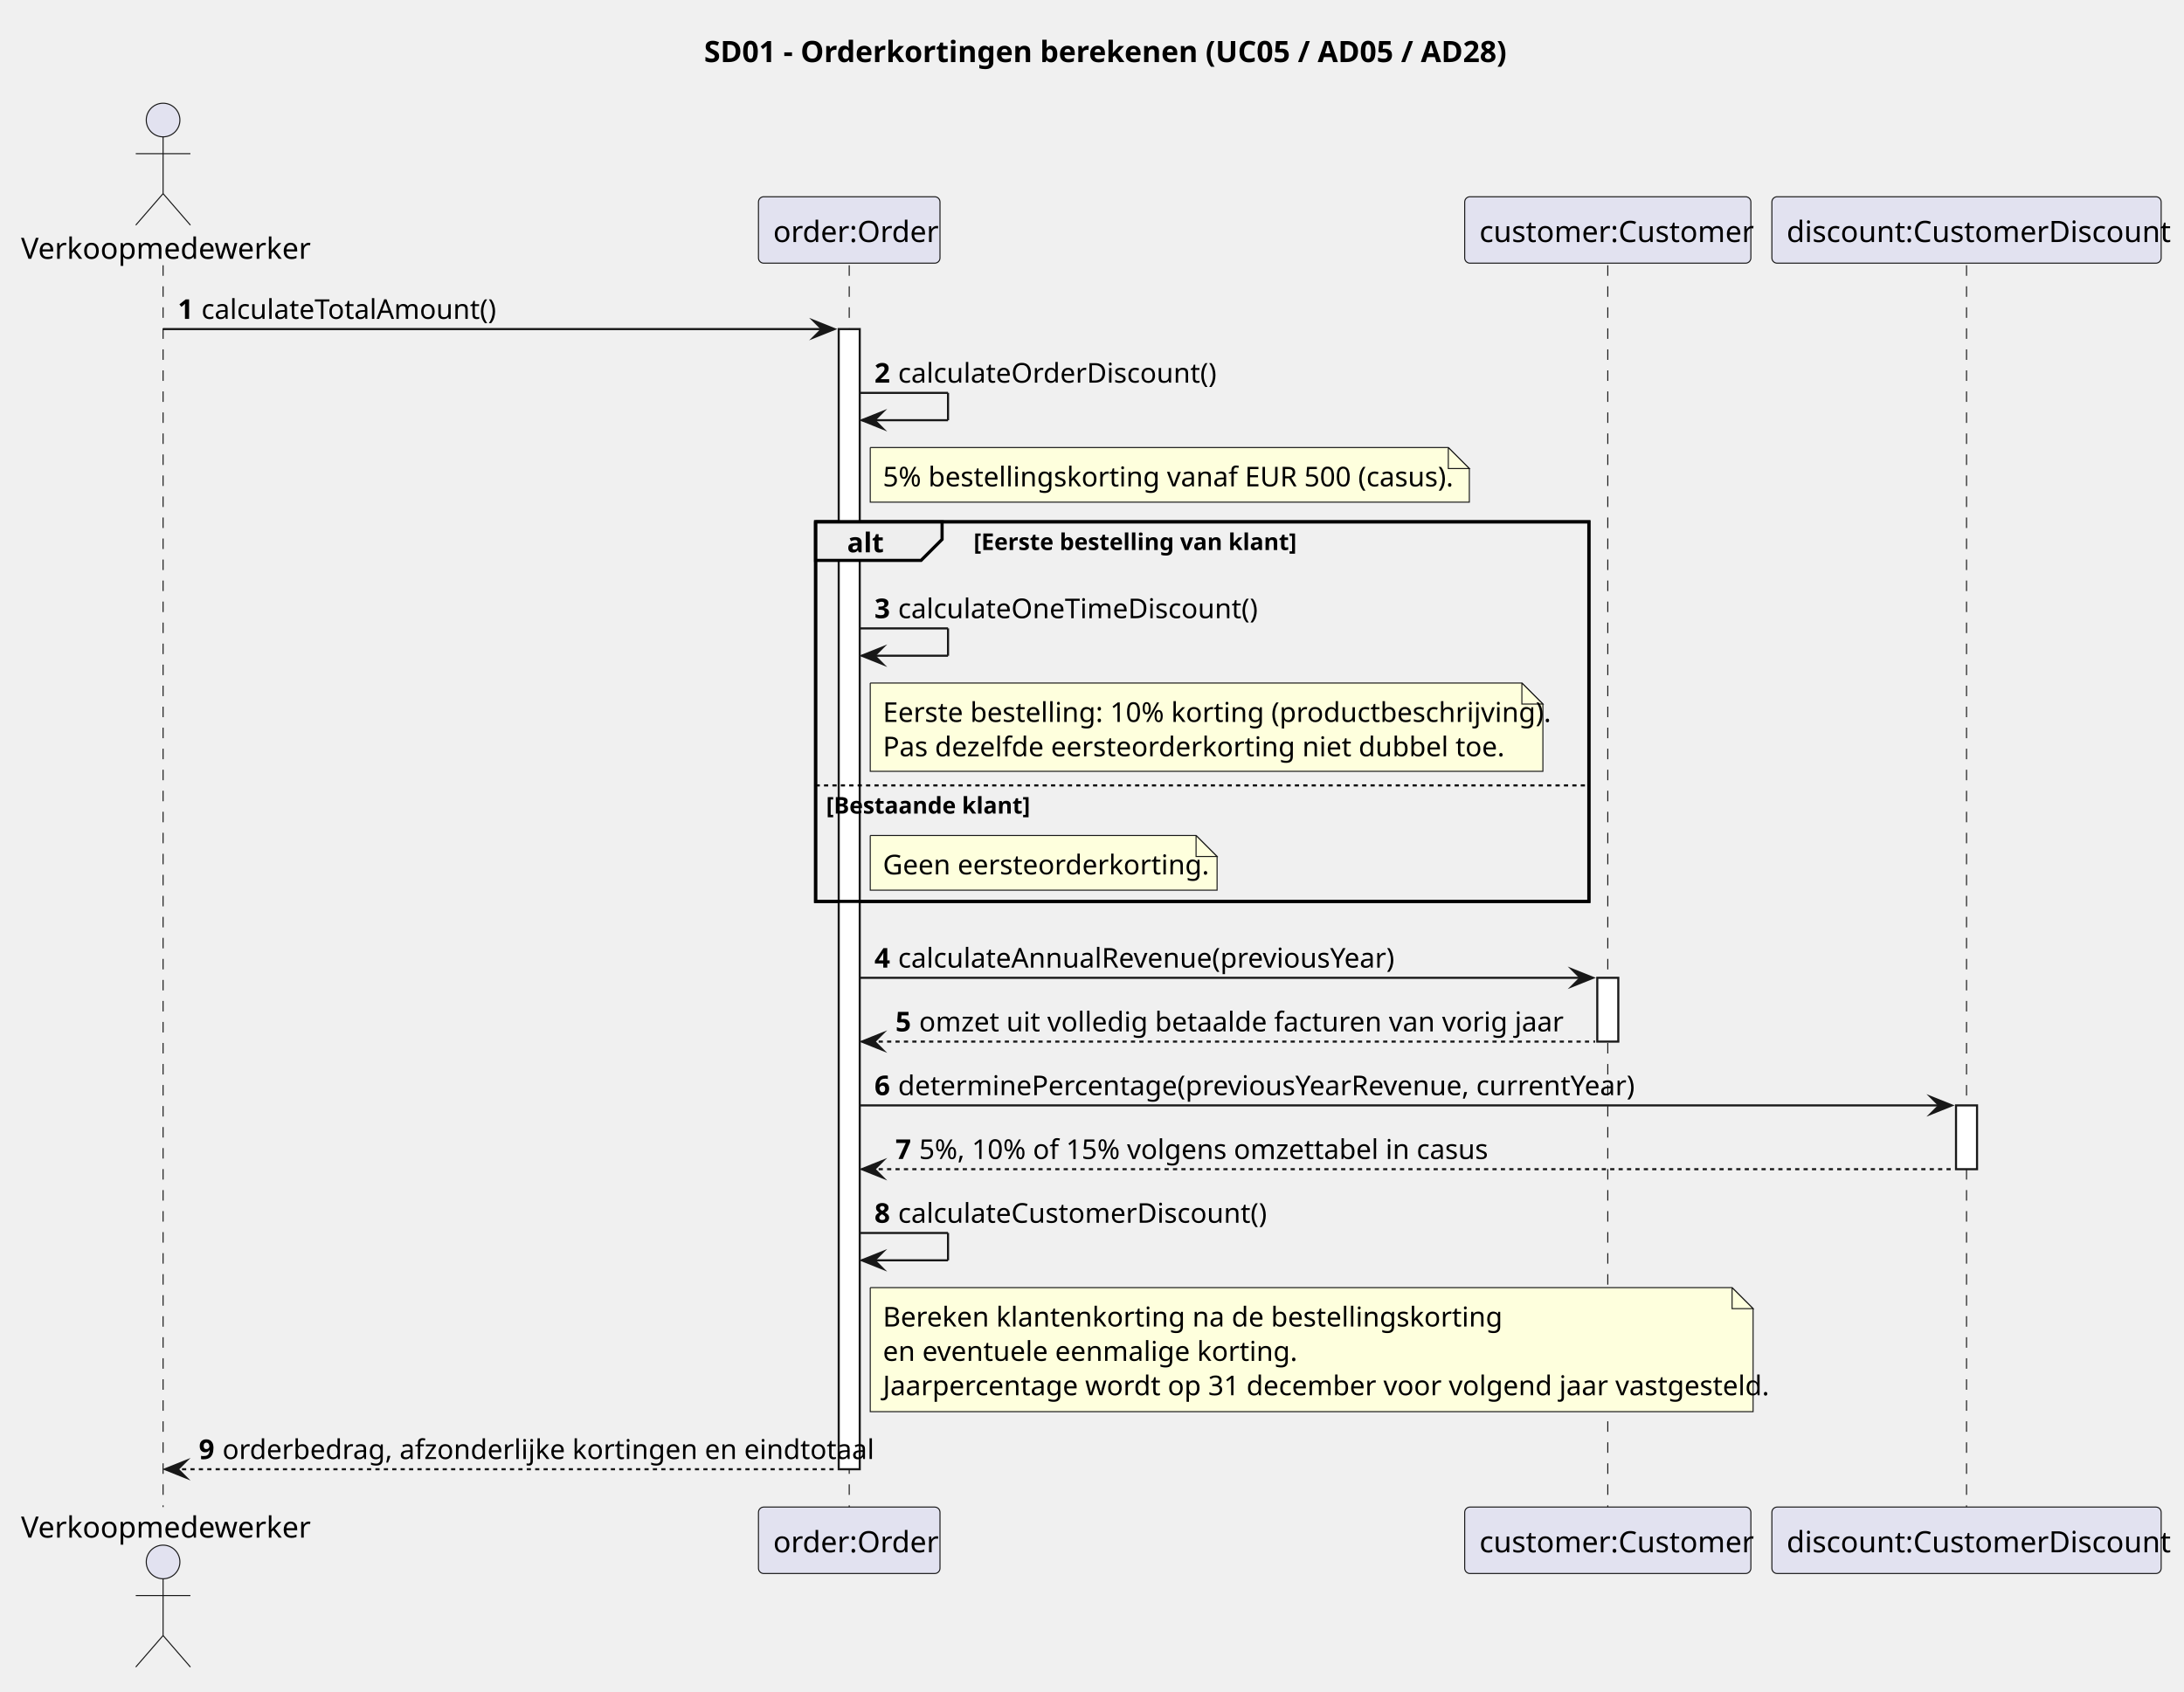
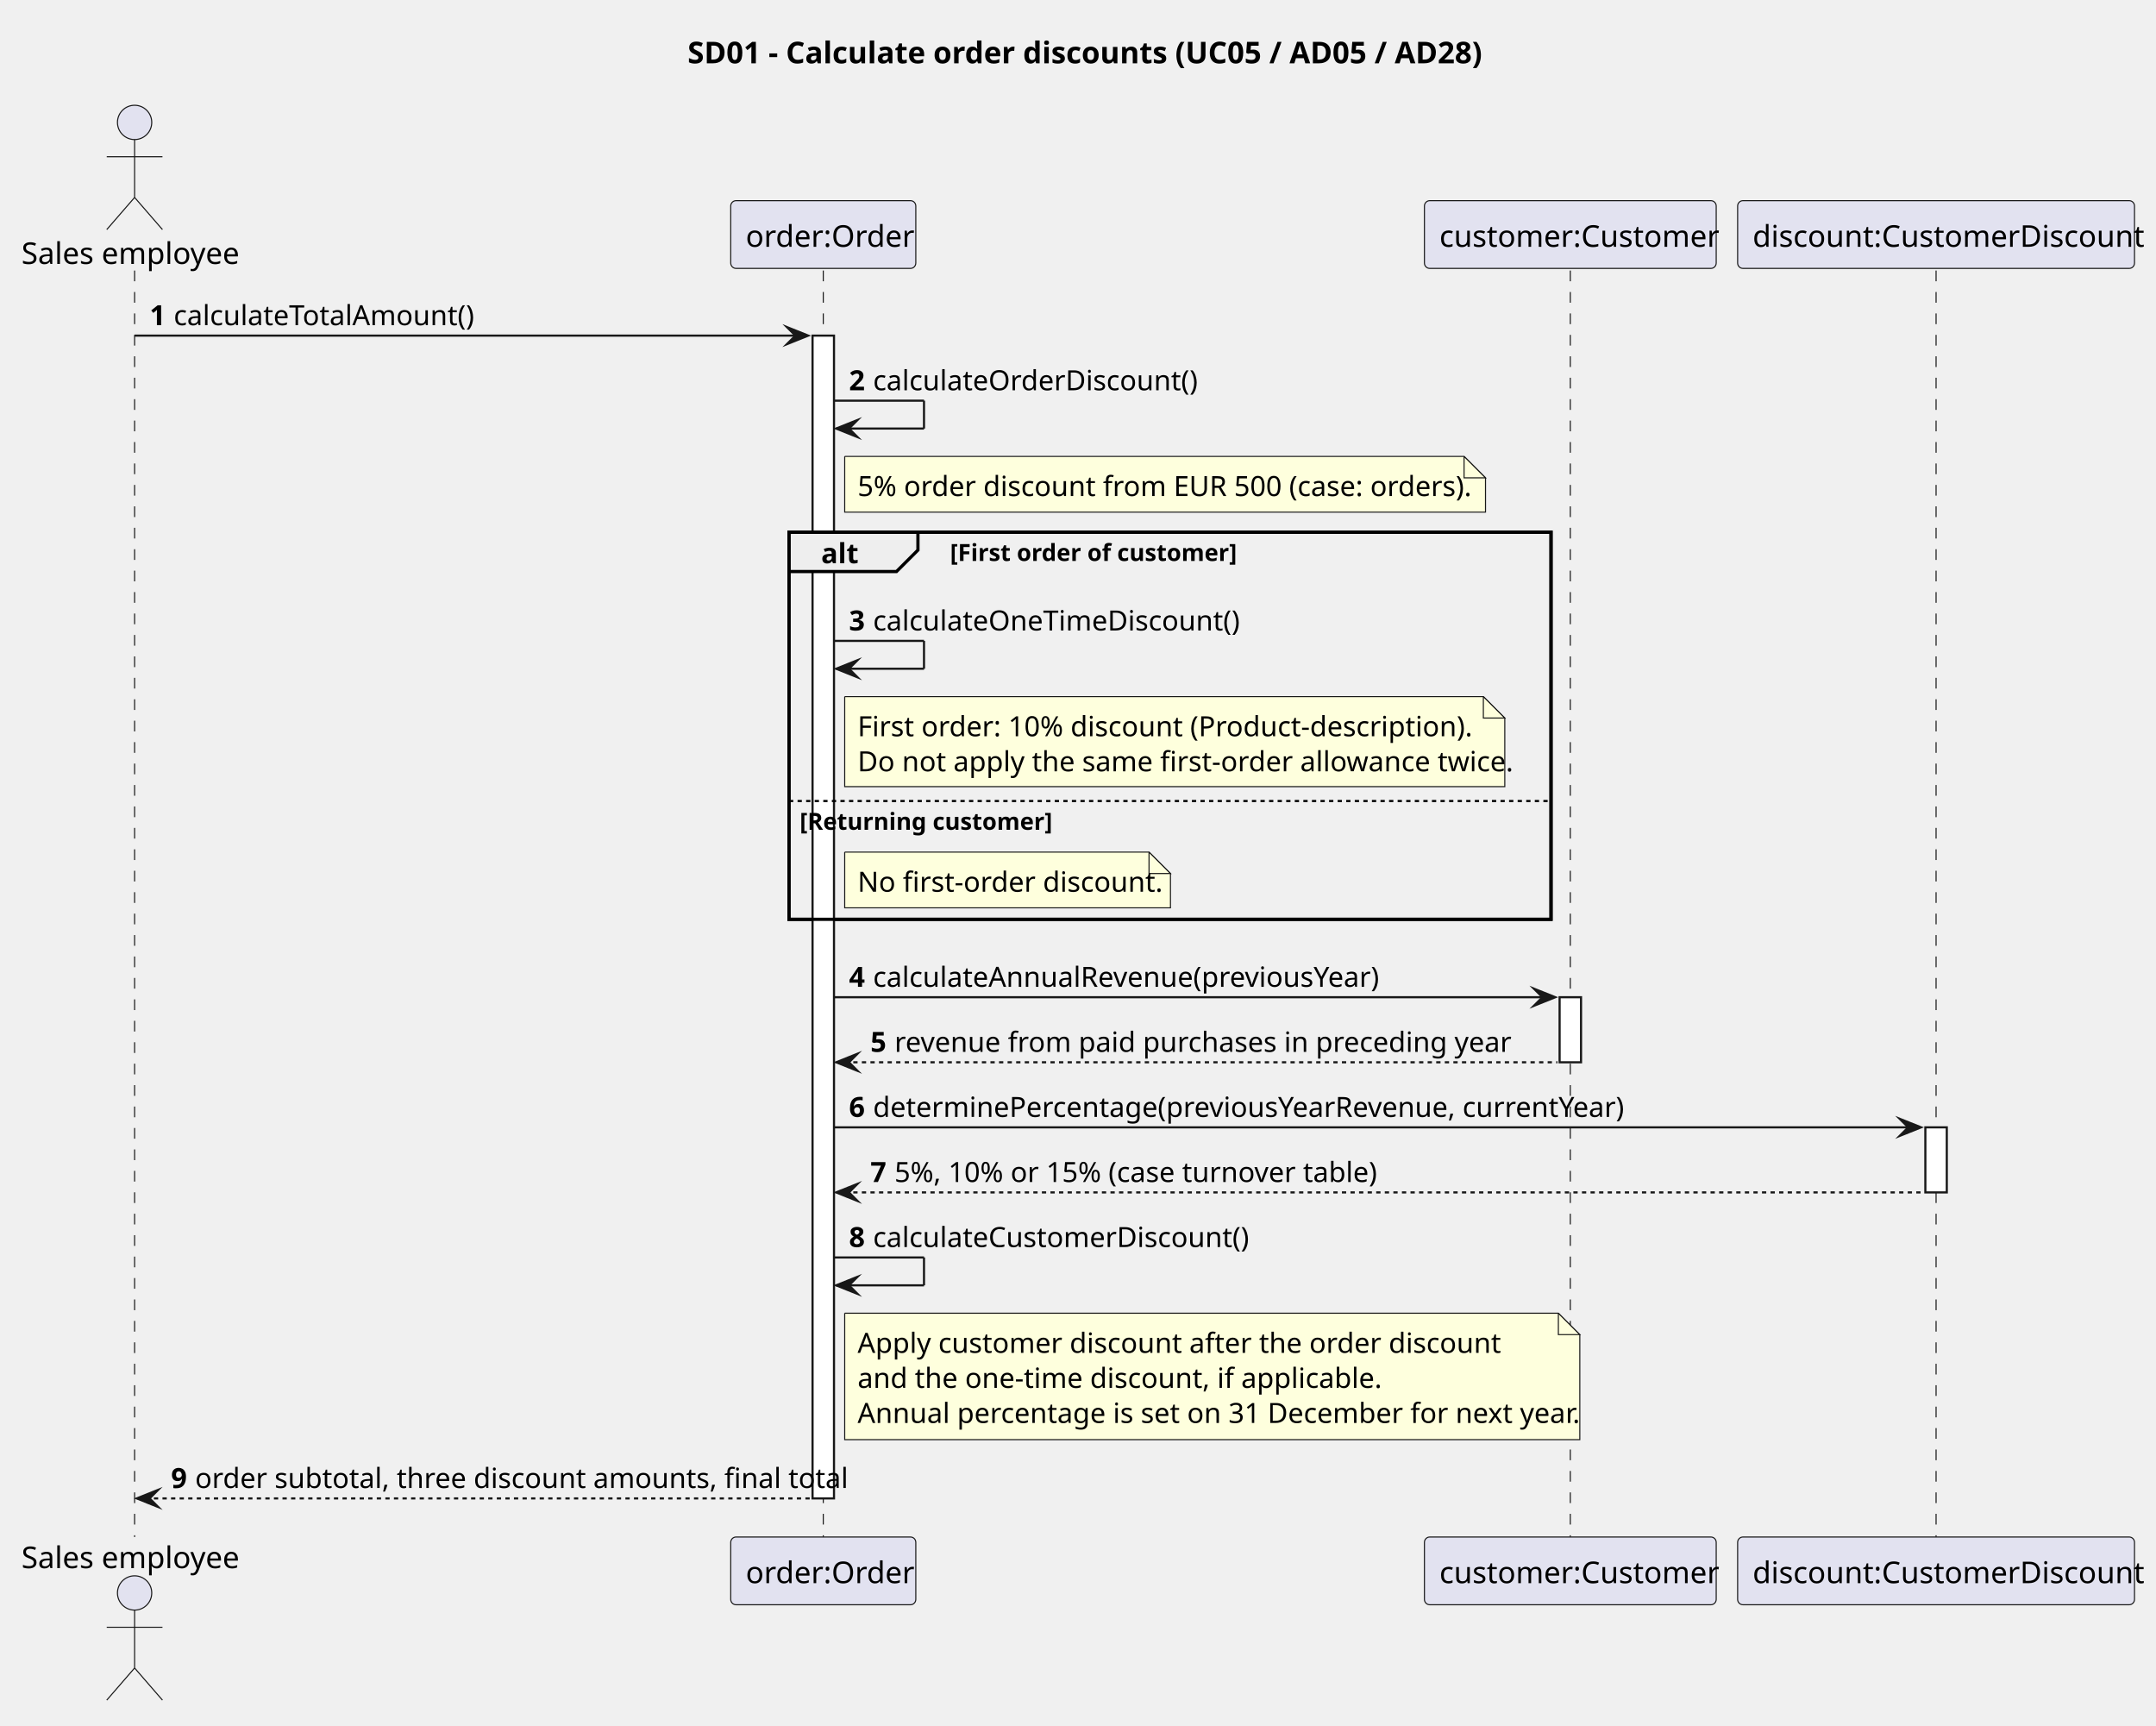
- <svg xmlns="http://www.w3.org/2000/svg" version="1.1" data-diagram-type="SEQUENCE" style="width:1039px;height:805px;background:#FFFFFF;" width="1039px" height="805px" viewBox="0 0 1039 805" zoomAndPan="magnify" preserveAspectRatio="none" contentStyleType="text/css">
+ <svg xmlns="http://www.w3.org/2000/svg" version="1.1" data-diagram-type="SEQUENCE" style="width:1006px;height:805px;background:#FFFFFF;" width="1006px" height="805px" viewBox="0 0 1006 805" zoomAndPan="magnify" preserveAspectRatio="none" contentStyleType="text/css">
  <defs />
  <g font-family="sans-serif" lengthAdjust="spacing">
    <g class="title" data-source-line="1">
-       <text x="334.957" y="29.533" fill="#000" font-size="14" textLength="367.22" font-weight="700">SD01 - Orderkortingen berekenen (UC05 / AD05 / AD28)</text>
+       <text x="320.826" y="29.533" fill="#000" font-size="14" textLength="363.323" font-weight="700">SD01 - Calculate order discounts (UC05 / AD05 / AD28)</text>
    </g>
-     <rect x="388.006" y="248.273" width="367.87" height="180.594" fill="none" style="stroke:#000;stroke-width:1.5;" />
+     <rect x="368.143" y="248.273" width="355.574" height="180.594" fill="none" style="stroke:#000;stroke-width:1.5;" />
    <g class="participant-lifeline" data-qualified-name="Sales" data-entity-uid="part1" id="part1-lifeline" data-source-line="4">
      <g>
-         <rect x="74.086" y="126.219" width="8" height="590.813" fill="#000" fill-opacity="0" />
-         <line x1="77.586" y1="126.219" x2="77.586" y2="717.031" style="stroke:#181818;stroke-width:0.5;stroke-dasharray:5,5;" />
+         <rect x="59.307" y="126.219" width="8" height="590.813" fill="#000" fill-opacity="0" />
+         <line x1="62.807" y1="126.219" x2="62.807" y2="717.031" style="stroke:#181818;stroke-width:0.5;stroke-dasharray:5,5;" />
      </g>
    </g>
    <g class="participant-lifeline" data-qualified-name="O" data-entity-uid="part2" id="part2-lifeline" data-source-line="5">
      <g>
-         <rect x="400.506" y="126.219" width="8" height="590.813" fill="#000" fill-opacity="0" />
-         <line x1="404.006" y1="126.219" x2="404.006" y2="717.031" style="stroke:#181818;stroke-width:0.5;stroke-dasharray:5,5;" />
+         <rect x="380.643" y="126.219" width="8" height="590.813" fill="#000" fill-opacity="0" />
+         <line x1="384.143" y1="126.219" x2="384.143" y2="717.031" style="stroke:#181818;stroke-width:0.5;stroke-dasharray:5,5;" />
      </g>
    </g>
    <g>
-       <rect x="399.006" y="156.57" width="10" height="542.461" fill="#FFF" style="stroke:#181818;stroke-width:1;" />
+       <rect x="379.143" y="156.57" width="10" height="542.461" fill="#FFF" style="stroke:#181818;stroke-width:1;" />
    </g>
    <g class="participant-lifeline" data-qualified-name="C" data-entity-uid="part3" id="part3-lifeline" data-source-line="6">
      <g>
-         <rect x="761.376" y="126.219" width="8" height="590.813" fill="#000" fill-opacity="0" />
-         <line x1="764.876" y1="126.219" x2="764.876" y2="717.031" style="stroke:#181818;stroke-width:0.5;stroke-dasharray:5,5;" />
+         <rect x="729.217" y="126.219" width="8" height="590.813" fill="#000" fill-opacity="0" />
+         <line x1="732.717" y1="126.219" x2="732.717" y2="717.031" style="stroke:#181818;stroke-width:0.5;stroke-dasharray:5,5;" />
      </g>
    </g>
    <g>
-       <rect x="759.876" y="465.219" width="10" height="30.352" fill="#FFF" style="stroke:#181818;stroke-width:1;" />
+       <rect x="727.717" y="465.219" width="10" height="30.352" fill="#FFF" style="stroke:#181818;stroke-width:1;" />
    </g>
    <g class="participant-lifeline" data-qualified-name="D" data-entity-uid="part4" id="part4-lifeline" data-source-line="7">
      <g>
-         <rect x="932.041" y="126.219" width="8" height="590.813" fill="#000" fill-opacity="0" />
-         <line x1="935.541" y1="126.219" x2="935.541" y2="717.031" style="stroke:#181818;stroke-width:0.5;stroke-dasharray:5,5;" />
+         <rect x="899.882" y="126.219" width="8" height="590.813" fill="#000" fill-opacity="0" />
+         <line x1="903.382" y1="126.219" x2="903.382" y2="717.031" style="stroke:#181818;stroke-width:0.5;stroke-dasharray:5,5;" />
      </g>
    </g>
    <g>
-       <rect x="930.541" y="525.922" width="10" height="30.352" fill="#FFF" style="stroke:#181818;stroke-width:1;" />
+       <rect x="898.382" y="525.922" width="10" height="30.352" fill="#FFF" style="stroke:#181818;stroke-width:1;" />
    </g>
    <g class="participant participant-head" data-qualified-name="Sales" data-entity-uid="part1" id="part1-head" data-source-line="4">
-       <text x="10" y="123.143" fill="#000" font-size="14" textLength="129.172">Verkoopmedewerker</text>
-       <ellipse cx="77.586" cy="57.109" rx="8" ry="8" fill="#E2E2F0" style="stroke:#181818;stroke-width:0.5;" />
-       <path d="M77.586,65.109 L77.586,92.109 M64.586,73.109 L90.586,73.109 M77.586,92.109 L64.586,107.109 M77.586,92.109 L90.586,107.109" style="stroke:#181818;stroke-width:0.5;" fill="none" />
+       <text x="10" y="123.143" fill="#000" font-size="14" textLength="99.613">Sales employee</text>
+       <ellipse cx="62.807" cy="57.109" rx="8" ry="8" fill="#E2E2F0" style="stroke:#181818;stroke-width:0.5;" />
+       <path d="M62.807,65.109 L62.807,92.109 M49.807,73.109 L75.807,73.109 M62.807,92.109 L49.807,107.109 M62.807,92.109 L75.807,107.109" style="stroke:#181818;stroke-width:0.5;" fill="none" />
    </g>
    <g class="participant participant-head" data-qualified-name="O" data-entity-uid="part2" id="part2-head" data-source-line="5">
-       <rect x="360.827" y="93.609" width="86.358" height="31.609" fill="#E2E2F0" style="stroke:#181818;stroke-width:0.5;" rx="2.5" ry="2.5" />
-       <text x="367.827" y="115.143" fill="#000" font-size="14" textLength="72.358">order:Order</text>
+       <rect x="340.963" y="93.609" width="86.358" height="31.609" fill="#E2E2F0" style="stroke:#181818;stroke-width:0.5;" rx="2.5" ry="2.5" />
+       <text x="347.963" y="115.143" fill="#000" font-size="14" textLength="72.358">order:Order</text>
    </g>
    <g class="participant participant-head" data-qualified-name="C" data-entity-uid="part3" id="part3-head" data-source-line="6">
-       <rect x="696.804" y="93.609" width="136.145" height="31.609" fill="#E2E2F0" style="stroke:#181818;stroke-width:0.5;" rx="2.5" ry="2.5" />
-       <text x="703.804" y="115.143" fill="#000" font-size="14" textLength="122.145">customer:Customer</text>
+       <rect x="664.645" y="93.609" width="136.145" height="31.609" fill="#E2E2F0" style="stroke:#181818;stroke-width:0.5;" rx="2.5" ry="2.5" />
+       <text x="671.645" y="115.143" fill="#000" font-size="14" textLength="122.145">customer:Customer</text>
    </g>
    <g class="participant participant-head" data-qualified-name="D" data-entity-uid="part4" id="part4-head" data-source-line="7">
-       <rect x="842.948" y="93.609" width="185.186" height="31.609" fill="#E2E2F0" style="stroke:#181818;stroke-width:0.5;" rx="2.5" ry="2.5" />
-       <text x="849.948" y="115.143" fill="#000" font-size="14" textLength="171.186">discount:CustomerDiscount</text>
+       <rect x="810.789" y="93.609" width="185.186" height="31.609" fill="#E2E2F0" style="stroke:#181818;stroke-width:0.5;" rx="2.5" ry="2.5" />
+       <text x="817.789" y="115.143" fill="#000" font-size="14" textLength="171.186">discount:CustomerDiscount</text>
    </g>
    <g class="participant participant-tail" data-qualified-name="Sales" data-entity-uid="part1" id="part1-tail" data-source-line="4">
-       <text x="10" y="731.564" fill="#000" font-size="14" textLength="129.172">Verkoopmedewerker</text>
-       <ellipse cx="77.586" cy="743.141" rx="8" ry="8" fill="#E2E2F0" style="stroke:#181818;stroke-width:0.5;" />
-       <path d="M77.586,751.141 L77.586,778.141 M64.586,759.141 L90.586,759.141 M77.586,778.141 L64.586,793.141 M77.586,778.141 L90.586,793.141" style="stroke:#181818;stroke-width:0.5;" fill="none" />
+       <text x="10" y="731.564" fill="#000" font-size="14" textLength="99.613">Sales employee</text>
+       <ellipse cx="62.807" cy="743.141" rx="8" ry="8" fill="#E2E2F0" style="stroke:#181818;stroke-width:0.5;" />
+       <path d="M62.807,751.141 L62.807,778.141 M49.807,759.141 L75.807,759.141 M62.807,778.141 L49.807,793.141 M62.807,778.141 L75.807,793.141" style="stroke:#181818;stroke-width:0.5;" fill="none" />
    </g>
    <g class="participant participant-tail" data-qualified-name="O" data-entity-uid="part2" id="part2-tail" data-source-line="5">
-       <rect x="360.827" y="717.031" width="86.358" height="31.609" fill="#E2E2F0" style="stroke:#181818;stroke-width:0.5;" rx="2.5" ry="2.5" />
-       <text x="367.827" y="738.564" fill="#000" font-size="14" textLength="72.358">order:Order</text>
+       <rect x="340.963" y="717.031" width="86.358" height="31.609" fill="#E2E2F0" style="stroke:#181818;stroke-width:0.5;" rx="2.5" ry="2.5" />
+       <text x="347.963" y="738.564" fill="#000" font-size="14" textLength="72.358">order:Order</text>
    </g>
    <g class="participant participant-tail" data-qualified-name="C" data-entity-uid="part3" id="part3-tail" data-source-line="6">
-       <rect x="696.804" y="717.031" width="136.145" height="31.609" fill="#E2E2F0" style="stroke:#181818;stroke-width:0.5;" rx="2.5" ry="2.5" />
-       <text x="703.804" y="738.564" fill="#000" font-size="14" textLength="122.145">customer:Customer</text>
+       <rect x="664.645" y="717.031" width="136.145" height="31.609" fill="#E2E2F0" style="stroke:#181818;stroke-width:0.5;" rx="2.5" ry="2.5" />
+       <text x="671.645" y="738.564" fill="#000" font-size="14" textLength="122.145">customer:Customer</text>
    </g>
    <g class="participant participant-tail" data-qualified-name="D" data-entity-uid="part4" id="part4-tail" data-source-line="7">
-       <rect x="842.948" y="717.031" width="185.186" height="31.609" fill="#E2E2F0" style="stroke:#181818;stroke-width:0.5;" rx="2.5" ry="2.5" />
-       <text x="849.948" y="738.564" fill="#000" font-size="14" textLength="171.186">discount:CustomerDiscount</text>
+       <rect x="810.789" y="717.031" width="185.186" height="31.609" fill="#E2E2F0" style="stroke:#181818;stroke-width:0.5;" rx="2.5" ry="2.5" />
+       <text x="817.789" y="738.564" fill="#000" font-size="14" textLength="171.186">discount:CustomerDiscount</text>
    </g>
    <g class="message" data-entity-1="part1" data-entity-2="part2" id="msg1" data-source-line="9">
-       <polygon points="387.006,152.57,397.006,156.57,387.006,160.57,391.006,156.57" fill="#181818" style="stroke:#181818;stroke-width:1;stroke-linejoin:miter;stroke-miterlimit:10;" />
-       <line x1="77.586" y1="156.57" x2="393.006" y2="156.57" style="stroke:#181818;stroke-width:1;" />
-       <text x="84.586" y="151.714" fill="#000" font-size="13" font-weight="700">1</text>
-       <text x="95.816" y="151.714" fill="#000" font-size="13" textLength="133.669">calculateTotalAmount()</text>
+       <polygon points="367.143,152.57,377.143,156.57,367.143,160.57,371.143,156.57" fill="#181818" style="stroke:#181818;stroke-width:1;stroke-linejoin:miter;stroke-miterlimit:10;" />
+       <line x1="62.807" y1="156.57" x2="373.143" y2="156.57" style="stroke:#181818;stroke-width:1;" />
+       <text x="69.807" y="151.714" fill="#000" font-size="13" font-weight="700">1</text>
+       <text x="81.037" y="151.714" fill="#000" font-size="13" textLength="133.669">calculateTotalAmount()</text>
    </g>
    <g class="message" data-entity-1="part2" data-entity-2="part2" id="msg2" data-source-line="11">
-       <line x1="409.006" y1="186.922" x2="451.006" y2="186.922" style="stroke:#181818;stroke-width:1;" />
-       <line x1="451.006" y1="186.922" x2="451.006" y2="199.922" style="stroke:#181818;stroke-width:1;" />
-       <line x1="410.006" y1="199.922" x2="451.006" y2="199.922" style="stroke:#181818;stroke-width:1;" />
-       <polygon points="420.006,195.922,410.006,199.922,420.006,203.922,416.006,199.922" fill="#181818" style="stroke:#181818;stroke-width:1;stroke-linejoin:miter;stroke-miterlimit:10;" />
-       <text x="416.006" y="182.065" fill="#000" font-size="13" font-weight="700">2</text>
-       <text x="427.236" y="182.065" fill="#000" font-size="13" textLength="143.774">calculateOrderDiscount()</text>
+       <line x1="389.143" y1="186.922" x2="431.143" y2="186.922" style="stroke:#181818;stroke-width:1;" />
+       <line x1="431.143" y1="186.922" x2="431.143" y2="199.922" style="stroke:#181818;stroke-width:1;" />
+       <line x1="390.143" y1="199.922" x2="431.143" y2="199.922" style="stroke:#181818;stroke-width:1;" />
+       <polygon points="400.143,195.922,390.143,199.922,400.143,203.922,396.143,199.922" fill="#181818" style="stroke:#181818;stroke-width:1;stroke-linejoin:miter;stroke-miterlimit:10;" />
+       <text x="396.143" y="182.065" fill="#000" font-size="13" font-weight="700">2</text>
+       <text x="407.373" y="182.065" fill="#000" font-size="13" textLength="143.774">calculateOrderDiscount()</text>
    </g>
-     <path d="M414.006,212.922 L414.006,238.922 L699.006,238.922 L699.006,222.922 L689.006,212.922 L414.006,212.922" style="stroke:#181818;stroke-width:0.5;" fill="#FEFFDD" />
-     <path d="M689.006,212.922 L689.006,222.922 L699.006,222.922 L689.006,212.922" style="stroke:#181818;stroke-width:0.5;" fill="#FEFFDD" />
-     <text x="420.006" y="231.417" fill="#000" font-size="13" textLength="264.462">5% bestellingskorting vanaf EUR 500 (casus).</text>
-     <path d="M388.006,248.273 L448.177,248.273 L448.177,256.625 L438.177,266.625 L388.006,266.625 L388.006,248.273" style="stroke:#000;stroke-width:1.5;" fill="#EEE" />
-     <rect x="388.006" y="248.273" width="367.87" height="180.594" fill="none" style="stroke:#000;stroke-width:1.5;" />
-     <text x="403.006" y="262.769" fill="#000" font-size="13" textLength="15.171" font-weight="700">alt</text>
-     <text x="463.177" y="261.692" fill="#000" font-size="11" textLength="146.099" font-weight="700">[Eerste bestelling van klant]</text>
+     <path d="M394.143,212.922 L394.143,238.922 L693.143,238.922 L693.143,222.922 L683.143,212.922 L394.143,212.922" style="stroke:#181818;stroke-width:0.5;" fill="#FEFFDD" />
+     <path d="M683.143,212.922 L683.143,222.922 L693.143,222.922 L683.143,212.922" style="stroke:#181818;stroke-width:0.5;" fill="#FEFFDD" />
+     <text x="400.143" y="231.417" fill="#000" font-size="13" textLength="278.167">5% order discount from EUR 500 (case: orders).</text>
+     <path d="M368.143,248.273 L428.313,248.273 L428.313,256.625 L418.313,266.625 L368.143,266.625 L368.143,248.273" style="stroke:#000;stroke-width:1.5;" fill="#EEE" />
+     <rect x="368.143" y="248.273" width="355.574" height="180.594" fill="none" style="stroke:#000;stroke-width:1.5;" />
+     <text x="383.143" y="262.769" fill="#000" font-size="13" textLength="15.171" font-weight="700">alt</text>
+     <text x="443.313" y="261.692" fill="#000" font-size="11" textLength="128.348" font-weight="700">[First order of customer]</text>
    <g class="message" data-entity-1="part2" data-entity-2="part2" id="msg3" data-source-line="15">
-       <line x1="409.006" y1="298.977" x2="451.006" y2="298.977" style="stroke:#181818;stroke-width:1;" />
-       <line x1="451.006" y1="298.977" x2="451.006" y2="311.977" style="stroke:#181818;stroke-width:1;" />
-       <line x1="410.006" y1="311.977" x2="451.006" y2="311.977" style="stroke:#181818;stroke-width:1;" />
-       <polygon points="420.006,307.977,410.006,311.977,420.006,315.977,416.006,311.977" fill="#181818" style="stroke:#181818;stroke-width:1;stroke-linejoin:miter;stroke-miterlimit:10;" />
-       <text x="416.006" y="294.12" fill="#000" font-size="13" font-weight="700">3</text>
-       <text x="427.236" y="294.12" fill="#000" font-size="13" textLength="164.004">calculateOneTimeDiscount()</text>
+       <line x1="389.143" y1="298.977" x2="431.143" y2="298.977" style="stroke:#181818;stroke-width:1;" />
+       <line x1="431.143" y1="298.977" x2="431.143" y2="311.977" style="stroke:#181818;stroke-width:1;" />
+       <line x1="390.143" y1="311.977" x2="431.143" y2="311.977" style="stroke:#181818;stroke-width:1;" />
+       <polygon points="400.143,307.977,390.143,311.977,400.143,315.977,396.143,311.977" fill="#181818" style="stroke:#181818;stroke-width:1;stroke-linejoin:miter;stroke-miterlimit:10;" />
+       <text x="396.143" y="294.12" fill="#000" font-size="13" font-weight="700">3</text>
+       <text x="407.373" y="294.12" fill="#000" font-size="13" textLength="164.004">calculateOneTimeDiscount()</text>
    </g>
-     <path d="M414.006,324.977 L414.006,366.977 L734.006,366.977 L734.006,334.977 L724.006,324.977 L414.006,324.977" style="stroke:#181818;stroke-width:0.5;" fill="#FEFFDD" />
-     <path d="M724.006,324.977 L724.006,334.977 L734.006,334.977 L724.006,324.977" style="stroke:#181818;stroke-width:0.5;" fill="#FEFFDD" />
-     <text x="420.006" y="343.472" fill="#000" font-size="13" textLength="299.87">Eerste bestelling: 10% korting (productbeschrijving).</text>
-     <text x="420.006" y="359.823" fill="#000" font-size="13" textLength="276.79">Pas dezelfde eersteorderkorting niet dubbel toe.</text>
-     <line x1="388.006" y1="373.68" x2="755.876" y2="373.68" style="stroke:#000;stroke-width:1;stroke-dasharray:2,2;" />
-     <text x="393.006" y="387.099" fill="#000" font-size="11" textLength="91.69" font-weight="700">[Bestaande klant]</text>
-     <path d="M414.006,397.516 L414.006,423.516 L579.006,423.516 L579.006,407.516 L569.006,397.516 L414.006,397.516" style="stroke:#181818;stroke-width:0.5;" fill="#FEFFDD" />
-     <path d="M569.006,397.516 L569.006,407.516 L579.006,407.516 L569.006,397.516" style="stroke:#181818;stroke-width:0.5;" fill="#FEFFDD" />
-     <text x="420.006" y="416.011" fill="#000" font-size="13" textLength="144.523">Geen eersteorderkorting.</text>
+     <path d="M394.143,324.977 L394.143,366.977 L702.143,366.977 L702.143,334.977 L692.143,324.977 L394.143,324.977" style="stroke:#181818;stroke-width:0.5;" fill="#FEFFDD" />
+     <path d="M692.143,324.977 L692.143,334.977 L702.143,334.977 L692.143,324.977" style="stroke:#181818;stroke-width:0.5;" fill="#FEFFDD" />
+     <text x="400.143" y="343.472" fill="#000" font-size="13" textLength="272.384">First order: 10% discount (Product-description).</text>
+     <text x="400.143" y="359.823" fill="#000" font-size="13" textLength="287.574">Do not apply the same first-order allowance twice.</text>
+     <line x1="368.143" y1="373.68" x2="723.717" y2="373.68" style="stroke:#000;stroke-width:1;stroke-dasharray:2,2;" />
+     <text x="373.143" y="387.099" fill="#000" font-size="11" textLength="111.837" font-weight="700">[Returning customer]</text>
+     <path d="M394.143,397.516 L394.143,423.516 L546.143,423.516 L546.143,407.516 L536.143,397.516 L394.143,397.516" style="stroke:#181818;stroke-width:0.5;" fill="#FEFFDD" />
+     <path d="M536.143,397.516 L536.143,407.516 L546.143,407.516 L536.143,397.516" style="stroke:#181818;stroke-width:0.5;" fill="#FEFFDD" />
+     <text x="400.143" y="416.011" fill="#000" font-size="13" textLength="131.492">No first-order discount.</text>
    <g class="message" data-entity-1="part2" data-entity-2="part3" id="msg4" data-source-line="24">
-       <polygon points="747.876,461.219,757.876,465.219,747.876,469.219,751.876,465.219" fill="#181818" style="stroke:#181818;stroke-width:1;stroke-linejoin:miter;stroke-miterlimit:10;" />
-       <line x1="409.006" y1="465.219" x2="753.876" y2="465.219" style="stroke:#181818;stroke-width:1;" />
-       <text x="416.006" y="460.362" fill="#000" font-size="13" font-weight="700">4</text>
-       <text x="427.236" y="460.362" fill="#000" font-size="13" textLength="229.081">calculateAnnualRevenue(previousYear)</text>
+       <polygon points="715.717,461.219,725.717,465.219,715.717,469.219,719.717,465.219" fill="#181818" style="stroke:#181818;stroke-width:1;stroke-linejoin:miter;stroke-miterlimit:10;" />
+       <line x1="389.143" y1="465.219" x2="721.717" y2="465.219" style="stroke:#181818;stroke-width:1;" />
+       <text x="396.143" y="460.362" fill="#000" font-size="13" font-weight="700">4</text>
+       <text x="407.373" y="460.362" fill="#000" font-size="13" textLength="229.081">calculateAnnualRevenue(previousYear)</text>
    </g>
    <g class="message" data-entity-1="part3" data-entity-2="part2" id="msg5" data-source-line="26">
-       <polygon points="420.006,491.57,410.006,495.57,420.006,499.57,416.006,495.57" fill="#181818" style="stroke:#181818;stroke-width:1;stroke-linejoin:miter;stroke-miterlimit:10;" />
-       <line x1="414.006" y1="495.57" x2="758.876" y2="495.57" style="stroke:#181818;stroke-width:1;stroke-dasharray:2,2;" />
-       <text x="426.006" y="490.714" fill="#000" font-size="13" font-weight="700">5</text>
-       <text x="437.236" y="490.714" fill="#000" font-size="13" textLength="286.165">omzet uit volledig betaalde facturen van vorig jaar</text>
+       <polygon points="400.143,491.57,390.143,495.57,400.143,499.57,396.143,495.57" fill="#181818" style="stroke:#181818;stroke-width:1;stroke-linejoin:miter;stroke-miterlimit:10;" />
+       <line x1="394.143" y1="495.57" x2="726.717" y2="495.57" style="stroke:#181818;stroke-width:1;stroke-dasharray:2,2;" />
+       <text x="406.143" y="490.714" fill="#000" font-size="13" font-weight="700">5</text>
+       <text x="417.373" y="490.714" fill="#000" font-size="13" textLength="271.711">revenue from paid purchases in preceding year</text>
    </g>
    <g class="message" data-entity-1="part2" data-entity-2="part4" id="msg6" data-source-line="28">
-       <polygon points="918.541,521.922,928.541,525.922,918.541,529.922,922.541,525.922" fill="#181818" style="stroke:#181818;stroke-width:1;stroke-linejoin:miter;stroke-miterlimit:10;" />
-       <line x1="409.006" y1="525.922" x2="924.541" y2="525.922" style="stroke:#181818;stroke-width:1;" />
-       <text x="416.006" y="521.065" fill="#000" font-size="13" font-weight="700">6</text>
-       <text x="427.236" y="521.065" fill="#000" font-size="13" textLength="336.737">determinePercentage(previousYearRevenue, currentYear)</text>
+       <polygon points="886.382,521.922,896.382,525.922,886.382,529.922,890.382,525.922" fill="#181818" style="stroke:#181818;stroke-width:1;stroke-linejoin:miter;stroke-miterlimit:10;" />
+       <line x1="389.143" y1="525.922" x2="892.382" y2="525.922" style="stroke:#181818;stroke-width:1;" />
+       <text x="396.143" y="521.065" fill="#000" font-size="13" font-weight="700">6</text>
+       <text x="407.373" y="521.065" fill="#000" font-size="13" textLength="336.737">determinePercentage(previousYearRevenue, currentYear)</text>
    </g>
    <g class="message" data-entity-1="part4" data-entity-2="part2" id="msg7" data-source-line="30">
-       <polygon points="420.006,552.273,410.006,556.273,420.006,560.273,416.006,556.273" fill="#181818" style="stroke:#181818;stroke-width:1;stroke-linejoin:miter;stroke-miterlimit:10;" />
-       <line x1="414.006" y1="556.273" x2="929.541" y2="556.273" style="stroke:#181818;stroke-width:1;stroke-dasharray:2,2;" />
-       <text x="426.006" y="551.417" fill="#000" font-size="13" font-weight="700">7</text>
-       <text x="437.236" y="551.417" fill="#000" font-size="13" textLength="263.041">5%, 10% of 15% volgens omzettabel in casus</text>
+       <polygon points="400.143,552.273,390.143,556.273,400.143,560.273,396.143,556.273" fill="#181818" style="stroke:#181818;stroke-width:1;stroke-linejoin:miter;stroke-miterlimit:10;" />
+       <line x1="394.143" y1="556.273" x2="897.382" y2="556.273" style="stroke:#181818;stroke-width:1;stroke-dasharray:2,2;" />
+       <text x="406.143" y="551.417" fill="#000" font-size="13" font-weight="700">7</text>
+       <text x="417.373" y="551.417" fill="#000" font-size="13" textLength="219.667">5%, 10% or 15% (case turnover table)</text>
    </g>
    <g class="message" data-entity-1="part2" data-entity-2="part2" id="msg8" data-source-line="32">
-       <line x1="409.006" y1="586.625" x2="451.006" y2="586.625" style="stroke:#181818;stroke-width:1;" />
-       <line x1="451.006" y1="586.625" x2="451.006" y2="599.625" style="stroke:#181818;stroke-width:1;" />
-       <line x1="410.006" y1="599.625" x2="451.006" y2="599.625" style="stroke:#181818;stroke-width:1;" />
-       <polygon points="420.006,595.625,410.006,599.625,420.006,603.625,416.006,599.625" fill="#181818" style="stroke:#181818;stroke-width:1;stroke-linejoin:miter;stroke-miterlimit:10;" />
-       <text x="416.006" y="581.769" fill="#000" font-size="13" font-weight="700">8</text>
-       <text x="427.236" y="581.769" fill="#000" font-size="13" textLength="166.893">calculateCustomerDiscount()</text>
+       <line x1="389.143" y1="586.625" x2="431.143" y2="586.625" style="stroke:#181818;stroke-width:1;" />
+       <line x1="431.143" y1="586.625" x2="431.143" y2="599.625" style="stroke:#181818;stroke-width:1;" />
+       <line x1="390.143" y1="599.625" x2="431.143" y2="599.625" style="stroke:#181818;stroke-width:1;" />
+       <polygon points="400.143,595.625,390.143,599.625,400.143,603.625,396.143,599.625" fill="#181818" style="stroke:#181818;stroke-width:1;stroke-linejoin:miter;stroke-miterlimit:10;" />
+       <text x="396.143" y="581.769" fill="#000" font-size="13" font-weight="700">8</text>
+       <text x="407.373" y="581.769" fill="#000" font-size="13" textLength="166.893">calculateCustomerDiscount()</text>
    </g>
-     <path d="M414.006,612.625 L414.006,671.625 L834.006,671.625 L834.006,622.625 L824.006,612.625 L414.006,612.625" style="stroke:#181818;stroke-width:0.5;" fill="#FEFFDD" />
-     <path d="M824.006,612.625 L824.006,622.625 L834.006,622.625 L824.006,612.625" style="stroke:#181818;stroke-width:0.5;" fill="#FEFFDD" />
-     <text x="420.006" y="631.12" fill="#000" font-size="13" textLength="273.171">Bereken klantenkorting na de bestellingskorting</text>
-     <text x="420.006" y="647.472" fill="#000" font-size="13" textLength="184.292">en eventuele eenmalige korting.</text>
-     <text x="420.006" y="663.823" fill="#000" font-size="13" textLength="399.629">Jaarpercentage wordt op 31 december voor volgend jaar vastgesteld.</text>
+     <path d="M394.143,612.625 L394.143,671.625 L737.143,671.625 L737.143,622.625 L727.143,612.625 L394.143,612.625" style="stroke:#181818;stroke-width:0.5;" fill="#FEFFDD" />
+     <path d="M727.143,612.625 L727.143,622.625 L737.143,622.625 L727.143,612.625" style="stroke:#181818;stroke-width:0.5;" fill="#FEFFDD" />
+     <text x="400.143" y="631.12" fill="#000" font-size="13" textLength="278.922">Apply customer discount after the order discount</text>
+     <text x="400.143" y="647.472" fill="#000" font-size="13" textLength="229.087">and the one-time discount, if applicable.</text>
+     <text x="400.143" y="663.823" fill="#000" font-size="13" textLength="322.296">Annual percentage is set on 31 December for next year.</text>
    <g class="message" data-entity-1="part2" data-entity-2="part1" id="msg9" data-source-line="38">
-       <polygon points="88.586,695.031,78.586,699.031,88.586,703.031,84.586,699.031" fill="#181818" style="stroke:#181818;stroke-width:1;stroke-linejoin:miter;stroke-miterlimit:10;" />
-       <line x1="82.586" y1="699.031" x2="398.006" y2="699.031" style="stroke:#181818;stroke-width:1;stroke-dasharray:2,2;" />
-       <text x="94.586" y="694.175" fill="#000" font-size="13" font-weight="700">9</text>
-       <text x="105.816" y="694.175" fill="#000" font-size="13" textLength="286.19">orderbedrag, afzonderlijke kortingen en eindtotaal</text>
+       <polygon points="73.807,695.031,63.807,699.031,73.807,703.031,69.807,699.031" fill="#181818" style="stroke:#181818;stroke-width:1;stroke-linejoin:miter;stroke-miterlimit:10;" />
+       <line x1="67.807" y1="699.031" x2="378.143" y2="699.031" style="stroke:#181818;stroke-width:1;stroke-dasharray:2,2;" />
+       <text x="79.807" y="694.175" fill="#000" font-size="13" font-weight="700">9</text>
+       <text x="91.037" y="694.175" fill="#000" font-size="13" textLength="281.106">order subtotal, three discount amounts, final total</text>
    </g>
  </g>
</svg>
